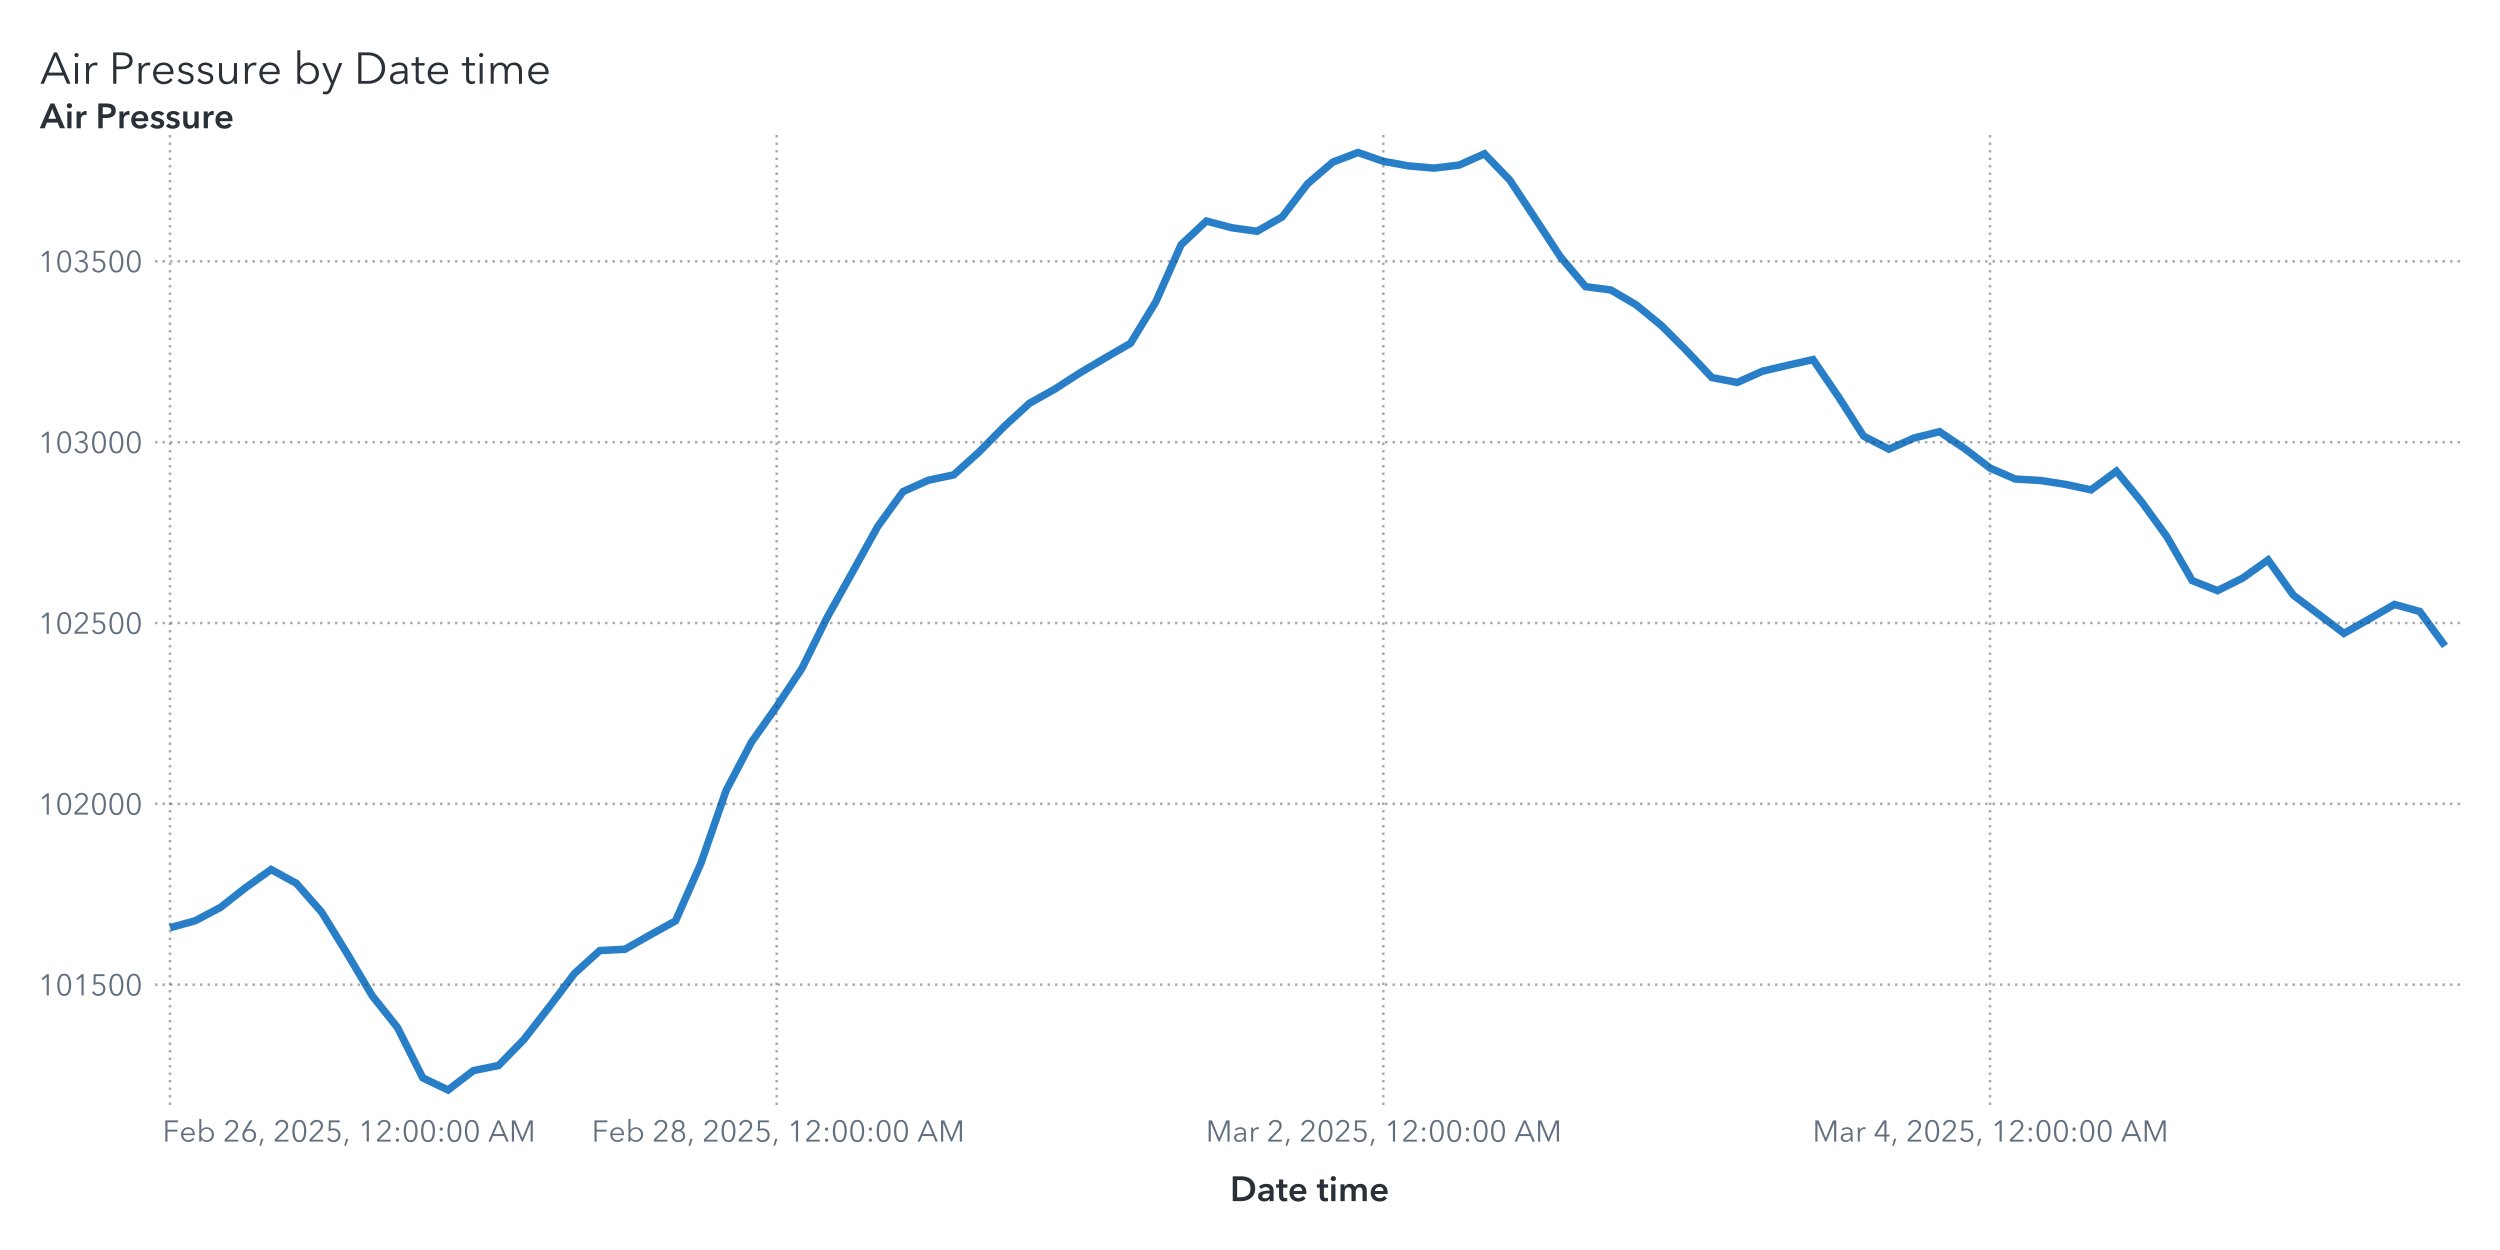
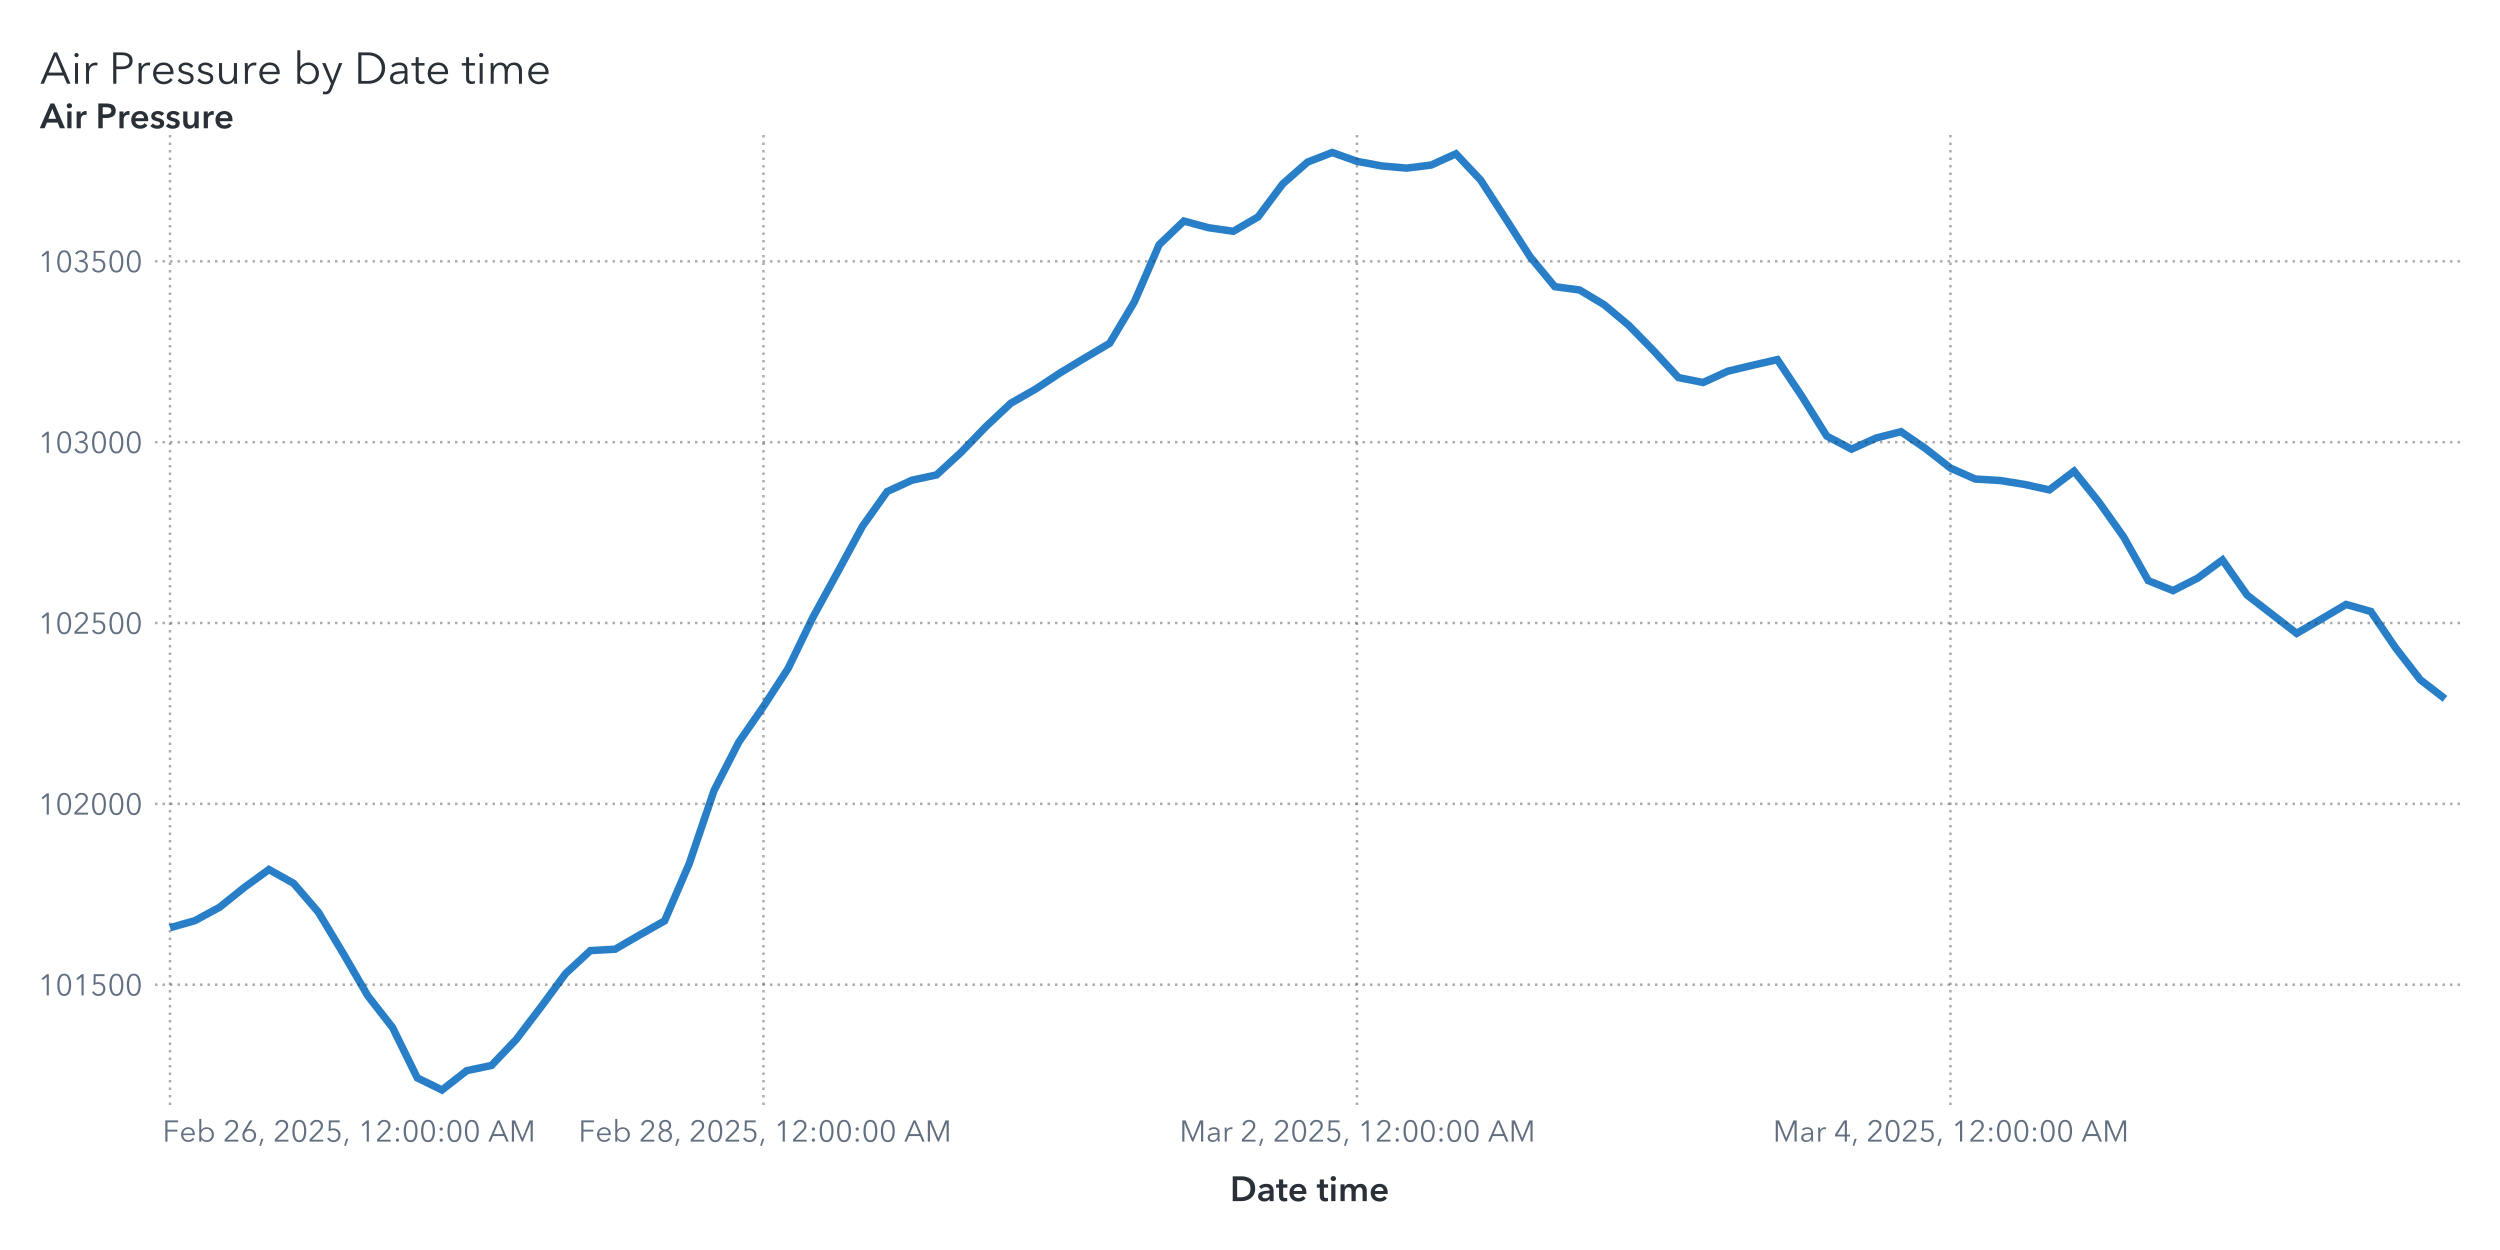
<svg xmlns="http://www.w3.org/2000/svg" xmlns:xlink="http://www.w3.org/1999/xlink" version="1.1" width="1000" height="500" viewBox="0 0 1000 500">
  <rect x="0" y="0" width="1000" height="500" fill="#ffffff">
</rect>
  <g>
    <rect x="0" y="0" rx="5" ry="5" width="1000.0" height="500.0" fill="#ffffff" opacity="0">
</rect>
    <rect x="0" y="0" rx="5" ry="5" width="1000.0" height="500.0" fill="#ffffff" opacity="0">
</rect>
    <rect x="0" y="0" rx="5" ry="5" width="1000.0" height="500.0" fill="#ffffff" opacity="0">
</rect>
    <rect x="0" y="0" rx="5" ry="5" width="1000.0" height="500.0" fill="#ffffff" opacity="0">
</rect>
    <g transform=" translate(16.0 -462.0)">
      <g transform="">
        <g fill="#2a3037" stroke="#2a3037" transform="translate(0 495.5) scale(0.0177 -0.0177)">
          <defs>
            <path id="g65/TT0" d="M89.0 0 L10.0 0 L316.0 708.0 L386.0 708.0 L690.0 0 L610.0 0 L532.0 186.0 L166.0 186.0 L89.0 0Z M193.0 252.0 L505.0 252.0 L349.0 628.0 L193.0 252.0Z">
</path>
          </defs>
          <use x="0" y="0" xlink:href="#g65/TT0" />
          <defs>
            <path id="g105/TT0" d="M125.0 600.0Q 106.0,600.0  91.5,614.0 T 77.0,648.0 Q 77.0,668.0  91.5,682.0 T 125.0,696.0 Q 144.0,696.0  158.5,682.0 T 173.0,648.0 Q 173.0,628.0  158.5,614.0 T 125.0,600.0 Z M159.0 0 L91.0 0 L91.0 468.0 L159.0 468.0 L159.0 0Z">
</path>
          </defs>
          <use x="700.0" y="0" xlink:href="#g105/TT0" />
          <defs>
            <path id="g114/TT0" d="M86.0 468.0 L151.0 468.0Q 155.0,418.0  155.0,388.0  L157.0 388.0Q 177.0,429.0  217.5,454.5 T 307.0,480.0 Q 334.0,480.0  352.0,475.0  L343.0 411.0Q 337.0,413.0  322.5,415.0 T 295.0,417.0 Q 236.0,417.0  197.0,372.5 T 158.0,240.0  L158.0 0 L90.0 0 L90.0 365.0Q 90.0,425.0  86.0,468.0 Z">
</path>
          </defs>
          <use x="950.0" y="0" xlink:href="#g114/TT0" />
          <defs>
            <path id="g80/TT0" d="M294.0 708.0Q 405.0,708.0  469.0,660.0 T 533.0,519.0 Q 533.0,426.0  468.0,377.5 T 292.0,329.0  L166.0 329.0 L166.0 0 L94.0 0 L94.0 708.0 L294.0 708.0Z M288.0 390.0Q 372.0,390.0  416.5,423.0 T 461.0,519.0 Q 461.0,583.0  416.5,614.5 T 288.0,646.0  L166.0 646.0 L166.0 390.0 L288.0 390.0Z">
</path>
          </defs>
          <use x="1560.0" y="0" xlink:href="#g80/TT0" />
          <use x="2140.0" y="0" xlink:href="#g114/TT0" />
          <defs>
            <path id="g101/TT0" d="M515.0 216.0 L127.0 216.0Q 128.0,169.0  150.5,130.5 T 212.0,69.0 T 298.0,46.0 Q 347.0,46.0  387.0,69.5 T 448.0,127.0  L499.0 87.0Q 421.0,-12.0  298.0,-12.0 Q 229.0,-12.0  174.0,20.0 T 87.5,108.0 T 56.0,234.0 Q 56.0,303.0  87.0,359.5 T 172.0,448.0 T 292.0,480.0 Q 363.0,480.0  413.5,449.5 T 490.0,366.0 T 516.0,248.0 Q 516.0,228.0  515.0,216.0 Z M292.0 423.0Q 248.0,423.0  211.5,402.0 T 153.0,345.5 T 128.0,270.0  L447.0 270.0Q 444.0,338.0  403.5,380.5 T 292.0,423.0 Z">
</path>
          </defs>
          <use x="2500.0" y="0" xlink:href="#g101/TT0" />
          <defs>
            <path id="g115/TT0" d="M224.0 423.0Q 183.0,423.0  154.0,404.5 T 125.0,350.0 Q 125.0,318.0  151.0,300.0 T 237.0,270.0 Q 320.0,253.0  359.5,220.0 T 399.0,133.0 Q 399.0,59.0  347.5,23.5 T 223.0,-12.0 Q 167.0,-12.0  118.0,11.0 T 38.0,79.0  L92.0 119.0Q 111.0,87.0  146.5,66.5 T 222.0,46.0 Q 270.0,46.0  301.0,65.5 T 332.0,128.0 Q 332.0,163.0  299.5,182.0 T 194.0,218.0 Q 136.0,232.0  98.0,258.5 T 60.0,344.0 Q 60.0,411.0  108.5,445.5 T 227.0,480.0 Q 277.0,480.0  323.0,457.5 T 391.0,396.0  L339.0 357.0Q 324.0,387.0  293.0,405.0 T 224.0,423.0 Z">
</path>
          </defs>
          <use x="3072.0" y="0" xlink:href="#g115/TT0" />
          <use x="3516.0" y="0" xlink:href="#g115/TT0" />
          <defs>
            <path id="g117/TT0" d="M426.0 80.0 L424.0 80.0Q 405.0,40.0  359.5,14.0 T 264.0,-12.0 Q 177.0,-12.0  131.5,40.0 T 86.0,181.0  L86.0 468.0 L154.0 468.0 L154.0 209.0Q 154.0,130.0  182.5,87.5 T 281.0,45.0 Q 319.0,45.0  351.0,65.5 T 403.0,127.0 T 423.0,228.0  L423.0 468.0 L491.0 468.0 L491.0 103.0Q 491.0,43.0  495.0,0  L430.0 0Q 426.0,50.0  426.0,80.0 Z">
</path>
          </defs>
          <use x="3960.0" y="0" xlink:href="#g117/TT0" />
          <use x="4541.0" y="0" xlink:href="#g114/TT0" />
          <use x="4901.0" y="0" xlink:href="#g101/TT0" />
          <defs>
            <path id="g98/TT0" d="M160.0 0 L92.0 0 L92.0 756.0 L160.0 756.0 L160.0 387.0 L162.0 387.0Q 191.0,431.0  239.0,455.5 T 339.0,480.0 Q 410.0,480.0  465.5,447.5 T 551.0,359.0 T 581.0,234.0 Q 581.0,165.0  551.0,109.0 T 465.5,20.5 T 339.0,-12.0 Q 287.0,-12.0  239.0,12.0 T 162.0,79.0  L160.0 79.0 L160.0 0Z M332.0 423.0Q 280.0,423.0  239.0,398.0 T 175.0,330.0 T 152.0,234.0 Q 152.0,181.0  175.0,138.0 T 239.0,70.5 T 332.0,46.0 Q 387.0,46.0  427.0,71.0 T 488.0,138.5 T 509.0,234.0 Q 509.0,287.0  488.0,330.0 T 427.0,398.0 T 387.0,423.0 Z">
</path>
          </defs>
          <use x="5723.0" y="0" xlink:href="#g98/TT0" />
          <defs>
            <path id="g121/TT0" d="M253.0 73.0 L398.0 468.0 L472.0 468.0 L239.0 -121.0Q 216.0,-180.0  182.5,-210.0 T 92.0,-240.0 Q 61.0,-240.0  31.0,-234.0  L38.0 -172.0Q 62.0,-180.0  88.0,-180.0 Q 121.0,-180.0  141.5,-159.5 T 178.0,-97.0  L216.0 1.0 L16.0 468.0 L92.0 468.0 L251.0 73.0 L253.0 73.0Z">
</path>
          </defs>
          <use x="6360.0" y="0" xlink:href="#g121/TT0" />
          <defs>
            <path id="g68/TT0" d="M329.0 708.0Q 421.0,708.0  507.0,667.5 T 647.0,546.5 T 701.0,354.0 Q 701.0,242.0  647.0,161.5 T 507.0,40.5 T 329.0,0  L94.0 0 L94.0 708.0 L329.0 708.0Z M309.0 64.0Q 411.0,64.0  482.5,105.0 T 589.5,212.0 T 625.0,354.0 Q 625.0,430.0  589.5,496.0 T 482.5,603.0 T 309.0,644.0  L166.0 644.0 L166.0 64.0 L309.0 64.0Z">
</path>
          </defs>
          <use x="7098.0" y="0" xlink:href="#g68/TT0" />
          <defs>
            <path id="g97/TT0" d="M260.0 423.0Q 220.0,423.0  183.0,408.0 T 121.0,368.0  L83.0 413.0Q 113.0,443.0  161.0,461.5 T 267.0,480.0 Q 347.0,480.0  398.0,436.0 T 449.0,310.0  L449.0 105.0Q 449.0,42.0  457.0,0  L396.0 0Q 389.0,40.0  389.0,76.0  L387.0 76.0Q 355.0,30.0  314.5,9.0 T 217.0,-12.0 Q 178.0,-12.0  141.0,2.5 T 79.5,49.0 T 55.0,130.0 Q 55.0,198.0  99.0,232.0 T 212.5,276.5 T 385.0,287.0  L385.0 302.0Q 385.0,362.0  353.0,392.5 T 260.0,423.0 Z M125.0 133.0Q 125.0,87.0  157.0,65.5 T 235.0,44.0 Q 304.0,44.0  344.5,89.0 T 385.0,199.0  L385.0 234.0 L365.0 234.0Q 259.0,234.0  192.0,213.5 T 125.0,133.0 Z">
</path>
          </defs>
          <use x="7855.0" y="0" xlink:href="#g97/TT0" />
          <defs>
            <path id="g116/TT0" d="M169.0 411.0 L169.0 138.0Q 169.0,89.0  187.0,70.5 T 239.0,52.0 Q 268.0,52.0  298.0,67.0  L301.0 8.0Q 264.0,-6.0  221.0,-6.0 Q 173.0,-6.0  137.0,22.0 T 101.0,119.0  L101.0 411.0 L4.0 411.0 L4.0 468.0 L101.0 468.0 L101.0 600.0 L169.0 600.0 L169.0 468.0 L301.0 468.0 L301.0 411.0 L169.0 411.0Z">
</path>
          </defs>
          <use x="8389.0" y="0" xlink:href="#g116/TT0" />
          <use x="8706.0" y="0" xlink:href="#g101/TT0" />
          <use x="9528.0" y="0" xlink:href="#g116/TT0" />
          <use x="9845.0" y="0" xlink:href="#g105/TT0" />
          <defs>
            <path id="g109/TT0" d="M311.0 480.0Q 356.0,480.0  395.0,458.0 T 455.0,381.0 Q 479.0,429.0  521.0,454.5 T 619.0,480.0 Q 706.0,480.0  751.5,428.0 T 797.0,287.0  L797.0 0 L729.0 0 L729.0 259.0Q 729.0,423.0  608.0,423.0 Q 540.0,423.0  507.5,372.5 T 475.0,249.0  L475.0 0 L407.0 0 L407.0 273.0Q 407.0,347.0  382.5,385.0 T 294.0,423.0 Q 260.0,423.0  228.5,402.5 T 177.5,340.5 T 158.0,240.0  L158.0 0 L90.0 0 L90.0 365.0Q 90.0,425.0  86.0,468.0  L151.0 468.0Q 155.0,418.0  155.0,388.0  L157.0 388.0Q 178.0,429.0  219.5,454.5 T 311.0,480.0 Z">
</path>
          </defs>
          <use x="10095.0" y="0" xlink:href="#g109/TT0" />
          <use x="10978.0" y="0" xlink:href="#g101/TT0" />
        </g>
        <text x="0" y="495.5" font-size="13.3pt" font-family="Avenir Next for SAS" fill="#2a3037" opacity="0">
Air Pressure by Date time</text>
      </g>
    </g>
    <g transform=" translate(16.0 -16.0)">
      <defs>
        <clipPath id="ClipPath0">
          <rect x="46" y="68" width="925" height="390">
</rect>
        </clipPath>
      </defs>
      <g clip-path="url(#ClipPath0)">
        <defs>
          <clipPath id="ClipPath1">
            <rect x="46" y="70" width="923" height="388">
</rect>
          </clipPath>
        </defs>
        <g clip-path="url(#ClipPath1)">
-           <polyline id="Polyline_6" points="52.0,387.09  62.11,384.29  72.22,378.94  82.33,371.01  92.44,363.81  102.56,369.36  112.67,380.87  122.78,397.3  132.89,414.33  143.0,427.02  153.11,447.15  163.22,452.0  173.33,444.26  183.44,442.18  193.56,431.8  203.67,418.8  213.78,405.4  223.89,396.24  234.0,395.69  244.11,389.94  254.22,384.35  264.33,361.38  274.44,332.21  284.56,312.89  294.67,298.59  304.78,283.33  314.89,262.89  325.0,244.83  335.11,226.55  345.22,212.64  355.33,208.1  365.44,205.96  375.56,196.84  385.67,186.6  395.78,177.31  405.89,171.66  416.0,165.13  426.11,159.16  436.22,153.31  446.33,136.72  456.44,113.89  466.56,104.42  476.67,107.09  486.78,108.52  496.89,102.77  507.0,89.54  517.11,80.85  527.22,77.0  537.33,80.53  547.44,82.37  557.56,83.25  567.67,82.03  577.78,77.52  587.89,88.01  598.0,103.26  608.11,118.67  618.22,130.66  628.33,131.99  638.44,137.92  648.56,146.22  658.67,156.34  668.78,167.03  678.89,169.0  689.0,164.47  699.11,162.11  709.22,159.84  719.33,174.65  729.44,190.45  739.56,195.66  749.67,191.19  759.78,188.67  769.89,195.47  780.0,203.22  790.11,207.61  800.22,208.19  810.33,209.78  820.44,211.95  830.56,204.47  840.67,216.77  850.78,230.7  860.89,248.26  871.0,252.25  881.11,247.22  891.22,239.97  901.33,254.06  911.44,261.69  921.56,269.35  931.67,263.62  941.78,257.78  951.89,260.59  962.0,274.39 " fill="none" stroke="#287fc7" stroke-width="3.0">
+           <polyline id="Polyline_6" points="52.0,387.09  61.89,384.29  71.78,378.94  81.67,371.01  91.57,363.81  101.46,369.36  111.35,380.87  121.24,397.3  131.13,414.33  141.02,427.02  150.91,447.15  160.8,452.0  170.7,444.26  180.59,442.18  190.48,431.8  200.37,418.8  210.26,405.4  220.15,396.24  230.04,395.69  239.93,389.94  249.83,384.35  259.72,361.38  269.61,332.21  279.5,312.89  289.39,298.59  299.28,283.33  309.17,262.89  319.07,244.83  328.96,226.55  338.85,212.64  348.74,208.1  358.63,205.96  368.52,196.84  378.41,186.6  388.3,177.31  398.2,171.66  408.09,165.13  417.98,159.16  427.87,153.31  437.76,136.72  447.65,113.89  457.54,104.42  467.43,107.09  477.33,108.52  487.22,102.77  497.11,89.54  507.0,80.85  516.89,77.0  526.78,80.53  536.67,82.37  546.57,83.25  556.46,82.03  566.35,77.52  576.24,88.01  586.13,103.26  596.02,118.67  605.91,130.66  615.8,131.99  625.7,137.92  635.59,146.22  645.48,156.34  655.37,167.03  665.26,169.0  675.15,164.47  685.04,162.11  694.93,159.84  704.83,174.65  714.72,190.45  724.61,195.66  734.5,191.19  744.39,188.67  754.28,195.47  764.17,203.22  774.07,207.61  783.96,208.19  793.85,209.78  803.74,211.95  813.63,204.47  823.52,216.77  833.41,230.7  843.3,248.26  853.2,252.25  863.09,247.22  872.98,239.97  882.87,254.06  892.76,261.69  902.65,269.35  912.54,263.62  922.43,257.78  932.33,260.59  942.22,275.13  952.11,287.9  962.0,295.52 " fill="none" stroke="#287fc7" stroke-width="3.0">
</polyline>
        </g>
        <path d="M46.0 409.87L969.0 409.87" stroke="#2a3037" stroke-dasharray="1,2" fill="none" opacity="0.4">
</path>
        <path d="M46.0 337.54L969.0 337.54" stroke="#2a3037" stroke-dasharray="1,2" fill="none" opacity="0.4">
</path>
        <path d="M46.0 265.2L969.0 265.2" stroke="#2a3037" stroke-dasharray="1,2" fill="none" opacity="0.4">
</path>
        <path d="M46.0 192.87L969.0 192.87" stroke="#2a3037" stroke-dasharray="1,2" fill="none" opacity="0.4">
</path>
        <path d="M46.0 120.53L969.0 120.53" stroke="#2a3037" stroke-dasharray="1,2" fill="none" opacity="0.4">
</path>
        <path d="M52.0 458.0L52.0 70.0" stroke="#2a3037" stroke-dasharray="1,2" fill="none" opacity="0.4">
</path>
-         <path d="M294.67 458.0L294.67 70.0" stroke="#2a3037" stroke-dasharray="1,2" fill="none" opacity="0.4">
- </path>
-         <path d="M537.33 458.0L537.33 70.0" stroke="#2a3037" stroke-dasharray="1,2" fill="none" opacity="0.4">
- </path>
-         <path d="M780.0 458.0L780.0 70.0" stroke="#2a3037" stroke-dasharray="1,2" fill="none" opacity="0.4">
+         <path d="M289.39 458.0L289.39 70.0" stroke="#2a3037" stroke-dasharray="1,2" fill="none" opacity="0.4">
+ </path>
+         <path d="M526.78 458.0L526.78 70.0" stroke="#2a3037" stroke-dasharray="1,2" fill="none" opacity="0.4">
+ </path>
+         <path d="M764.17 458.0L764.17 70.0" stroke="#2a3037" stroke-dasharray="1,2" fill="none" opacity="0.4">
</path>
      </g>
      <defs>
        <clipPath id="ClipPath2">
          <rect x="0" y="71" width="46" height="387">
</rect>
        </clipPath>
      </defs>
      <g clip-path="url(#ClipPath2)">
        <g fill="#626f80" stroke="#626f80" transform="translate(-0.76 414.17) scale(0.012 -0.012)">
          <defs>
            <path id="g49/TT0" d="M358.0 0 L286.0 0 L286.0 619.0 L158.0 510.0 L114.0 560.0 L294.0 708.0 L358.0 708.0 L358.0 0Z">
</path>
          </defs>
          <use x="0" y="0" xlink:href="#g49/TT0" />
          <defs>
            <path id="g48/TT0" d="M522.0 353.0Q 522.0,195.0  467.0,88.5 T 290.0,-18.0 Q 167.0,-18.0  112.5,88.5 T 58.0,353.0 Q 58.0,512.0  112.5,619.0 T 290.0,726.0 Q 412.0,726.0  467.0,618.5 T 522.0,353.0 Z M131.0 353.0Q 131.0,226.0  167.5,135.0 T 290.0,44.0 Q 375.0,44.0  412.0,135.5 T 449.0,353.0 Q 449.0,480.0  412.0,572.5 T 290.0,665.0 Q 204.0,665.0  167.5,573.0 T 131.0,353.0 Z">
</path>
          </defs>
          <use x="580.0" y="0" xlink:href="#g48/TT0" />
          <use x="1160.0" y="0" xlink:href="#g49/TT0" />
          <defs>
            <path id="g53/TT0" d="M180.0 644.0 L175.0 425.0Q 219.0,441.0  273.0,441.0 Q 339.0,441.0  391.5,413.0 T 473.5,334.5 T 503.0,219.0 Q 503.0,151.0  473.5,97.0 T 390.5,12.5 T 268.0,-18.0 Q 194.0,-18.0  140.0,16.0 T 56.0,111.0  L121.0 140.0Q 140.0,96.0  179.0,70.0 T 264.0,44.0 Q 311.0,44.0  349.0,66.0 T 408.5,126.5 T 430.0,212.0 Q 430.0,289.0  380.5,335.5 T 254.0,382.0 Q 180.0,382.0  107.0,343.0  L114.0 708.0 L475.0 708.0 L475.0 644.0 L180.0 644.0Z">
</path>
          </defs>
          <use x="1740.0" y="0" xlink:href="#g53/TT0" />
          <use x="2320.0" y="0" xlink:href="#g48/TT0" />
          <use x="2900.0" y="0" xlink:href="#g48/TT0" />
        </g>
-         <text id="Text_99" x="41.0" y="414.17" font-size="9.0pt" font-family="Avenir Next for SAS" fill="#626f80" text-anchor="end" opacity="0">
+         <text id="Text_101" x="41.0" y="414.17" font-size="9.0pt" font-family="Avenir Next for SAS" fill="#626f80" text-anchor="end" opacity="0">
101500</text>
        <g fill="#626f80" stroke="#626f80" transform="translate(-0.76 341.84) scale(0.012 -0.012)">
          <use x="0" y="0" xlink:href="#g49/TT0" />
          <use x="580.0" y="0" xlink:href="#g48/TT0" />
          <defs>
            <path id="g50/TT0" d="M51.0 0 L51.0 75.0 L341.0 368.0Q 380.0,408.0  403.0,447.0 T 426.0,530.0 Q 426.0,590.0  385.5,627.5 T 286.0,665.0 Q 230.0,665.0  191.0,630.0 T 140.0,539.0  L69.0 553.0Q 84.0,629.0  144.0,677.5 T 286.0,726.0 Q 344.0,726.0  392.5,703.5 T 470.0,637.0 T 499.0,531.0 Q 499.0,469.0  470.0,421.5 T 384.0,317.0  L129.0 64.0 L504.0 64.0 L504.0 0 L51.0 0Z">
</path>
          </defs>
          <use x="1160.0" y="0" xlink:href="#g50/TT0" />
          <use x="1740.0" y="0" xlink:href="#g48/TT0" />
          <use x="2320.0" y="0" xlink:href="#g48/TT0" />
          <use x="2900.0" y="0" xlink:href="#g48/TT0" />
        </g>
-         <text id="Text_100" x="41.0" y="341.84" font-size="9.0pt" font-family="Avenir Next for SAS" fill="#626f80" text-anchor="end" opacity="0">
+         <text id="Text_102" x="41.0" y="341.84" font-size="9.0pt" font-family="Avenir Next for SAS" fill="#626f80" text-anchor="end" opacity="0">
102000</text>
        <g fill="#626f80" stroke="#626f80" transform="translate(-0.76 269.5) scale(0.012 -0.012)">
          <use x="0" y="0" xlink:href="#g49/TT0" />
          <use x="580.0" y="0" xlink:href="#g48/TT0" />
          <use x="1160.0" y="0" xlink:href="#g50/TT0" />
          <use x="1740.0" y="0" xlink:href="#g53/TT0" />
          <use x="2320.0" y="0" xlink:href="#g48/TT0" />
          <use x="2900.0" y="0" xlink:href="#g48/TT0" />
        </g>
-         <text id="Text_101" x="41.0" y="269.5" font-size="9.0pt" font-family="Avenir Next for SAS" fill="#626f80" text-anchor="end" opacity="0">
+         <text id="Text_103" x="41.0" y="269.5" font-size="9.0pt" font-family="Avenir Next for SAS" fill="#626f80" text-anchor="end" opacity="0">
102500</text>
        <g fill="#626f80" stroke="#626f80" transform="translate(-0.76 197.17) scale(0.012 -0.012)">
          <use x="0" y="0" xlink:href="#g49/TT0" />
          <use x="580.0" y="0" xlink:href="#g48/TT0" />
          <defs>
            <path id="g51/TT0" d="M245.0 402.0Q 319.0,402.0  364.5,433.5 T 410.0,532.0 Q 410.0,590.0  369.0,627.5 T 270.0,665.0 Q 226.0,665.0  191.0,643.5 T 135.0,582.0  L74.0 614.0Q 106.0,670.0  157.0,698.0 T 274.0,726.0 Q 331.0,726.0  378.0,703.5 T 453.0,638.0 T 481.0,536.0 Q 481.0,475.0  446.5,432.0 T 358.0,374.0  L358.0 372.0Q 421.0,359.0  461.0,312.0 T 501.0,196.0 Q 501.0,131.0  470.0,82.5 T 387.0,8.0 T 273.0,-18.0 Q 196.0,-18.0  137.5,19.5 T 49.0,127.0  L117.0 152.0Q 135.0,102.0  177.0,73.0 T 273.0,44.0 Q 314.0,44.0  350.0,62.5 T 407.5,115.5 T 429.0,196.0 Q 429.0,271.0  376.0,305.5 T 245.0,340.0  L214.0 340.0 L214.0 402.0 L245.0 402.0Z">
</path>
          </defs>
          <use x="1160.0" y="0" xlink:href="#g51/TT0" />
          <use x="1740.0" y="0" xlink:href="#g48/TT0" />
          <use x="2320.0" y="0" xlink:href="#g48/TT0" />
          <use x="2900.0" y="0" xlink:href="#g48/TT0" />
        </g>
-         <text id="Text_102" x="41.0" y="197.17" font-size="9.0pt" font-family="Avenir Next for SAS" fill="#626f80" text-anchor="end" opacity="0">
+         <text id="Text_104" x="41.0" y="197.17" font-size="9.0pt" font-family="Avenir Next for SAS" fill="#626f80" text-anchor="end" opacity="0">
103000</text>
        <g fill="#626f80" stroke="#626f80" transform="translate(-0.76 124.83) scale(0.012 -0.012)">
          <use x="0" y="0" xlink:href="#g49/TT0" />
          <use x="580.0" y="0" xlink:href="#g48/TT0" />
          <use x="1160.0" y="0" xlink:href="#g51/TT0" />
          <use x="1740.0" y="0" xlink:href="#g53/TT0" />
          <use x="2320.0" y="0" xlink:href="#g48/TT0" />
          <use x="2900.0" y="0" xlink:href="#g48/TT0" />
        </g>
-         <text id="Text_103" x="41.0" y="124.83" font-size="9.0pt" font-family="Avenir Next for SAS" fill="#626f80" text-anchor="end" opacity="0">
+         <text id="Text_105" x="41.0" y="124.83" font-size="9.0pt" font-family="Avenir Next for SAS" fill="#626f80" text-anchor="end" opacity="0">
103500</text>
      </g>
      <g fill="#2a3037" stroke="#2a3037" transform="translate(0 67.31) scale(0.014 -0.014)">
        <defs>
          <path id="g65/TT1" d="M300.0 708.0 L409.0 708.0 L714.0 0 L570.0 0 L504.0 162.0 L197.0 162.0 L133.0 0 L-8.0 0 L300.0 708.0Z M460.0 270.0 L351.0 558.0 L240.0 270.0 L460.0 270.0Z">
</path>
        </defs>
        <use x="0" y="0" xlink:href="#g65/TT1" />
        <defs>
          <path id="g105/TT1" d="M133.0 715.0Q 166.0,715.0  188.5,694.5 T 211.0,643.0 Q 211.0,612.0  188.5,591.5 T 133.0,571.0 Q 101.0,571.0  79.0,592.5 T 57.0,643.0 Q 57.0,672.0  79.0,693.5 T 133.0,715.0 Z M74.0 480.0 L194.0 480.0 L194.0 0 L74.0 0 L74.0 480.0Z">
</path>
        </defs>
        <use x="706.0" y="0" xlink:href="#g105/TT1" />
        <defs>
          <path id="g114/TT1" d="M187.0 480.0 L187.0 400.0 L189.0 400.0Q 209.0,443.0  246.0,468.5 T 329.0,494.0 Q 346.0,494.0  358.0,491.0  L358.0 381.0Q 338.0,386.0  321.0,386.0 Q 272.0,386.0  243.0,363.0 T 203.0,310.5 T 192.0,257.0  L192.0 0 L72.0 0 L72.0 480.0 L187.0 480.0Z">
</path>
        </defs>
        <use x="974.0" y="0" xlink:href="#g114/TT1" />
        <defs>
          <path id="g80/TT1" d="M309.0 708.0Q 576.0,708.0  576.0,503.0 Q 576.0,393.0  500.0,343.0 T 301.0,293.0  L204.0 293.0 L204.0 0 L78.0 0 L78.0 708.0 L309.0 708.0Z M449.0 503.0Q 449.0,560.0  407.5,581.0 T 296.0,602.0  L204.0 602.0 L204.0 399.0 L292.0 399.0Q 363.0,399.0  406.0,422.0 T 449.0,503.0 Z">
</path>
        </defs>
        <use x="1588.0" y="0" xlink:href="#g80/TT1" />
        <use x="2198.0" y="0" xlink:href="#g114/TT1" />
        <defs>
          <path id="g101/TT1" d="M529.0 202.0 L164.0 202.0Q 168.0,152.0  208.0,118.0 T 301.0,84.0 Q 384.0,84.0  428.0,146.0  L508.0 82.0Q 437.0,-14.0  302.0,-14.0 Q 228.0,-14.0  169.5,16.5 T 77.5,104.0 T 44.0,237.0 Q 44.0,313.0  77.0,371.5 T 168.0,462.0 T 298.0,494.0 Q 402.0,494.0  466.0,427.0 T 530.0,234.0 Q 530.0,213.0  529.0,202.0 Z M297.0 404.0Q 244.0,404.0  206.0,371.0 T 164.0,288.0  L410.0 288.0Q 410.0,338.0  381.0,371.0 T 297.0,404.0 Z">
</path>
        </defs>
        <use x="2562.0" y="0" xlink:href="#g101/TT1" />
        <defs>
          <path id="g115/TT1" d="M230.0 404.0Q 198.0,404.0  175.5,391.0 T 153.0,352.0 Q 153.0,327.0  176.0,315.0 T 257.0,289.0 Q 325.0,273.0  368.5,241.0 T 412.0,146.0 Q 412.0,64.0  355.5,25.0 T 212.0,-14.0 Q 155.0,-14.0  102.0,7.0 T 15.0,65.0  L94.0 139.0Q 114.0,112.0  146.5,95.5 T 217.0,79.0 Q 248.0,79.0  271.0,93.0 T 294.0,136.0 Q 294.0,164.0  269.5,177.5 T 184.0,205.0 Q 119.0,221.0  80.5,250.5 T 42.0,341.0 Q 42.0,416.0  98.0,455.0 T 233.0,494.0 Q 287.0,494.0  336.0,475.0 T 413.0,421.0  L335.0 352.0Q 318.0,374.0  290.0,389.0 T 230.0,404.0 Z">
</path>
        </defs>
        <use x="3136.0" y="0" xlink:href="#g115/TT1" />
        <use x="3580.0" y="0" xlink:href="#g115/TT1" />
        <defs>
          <path id="g117/TT1" d="M396.0 0 L396.0 77.0 L394.0 77.0Q 377.0,39.0  336.5,12.5 T 245.0,-14.0 Q 157.0,-14.0  112.5,42.5 T 68.0,180.0  L68.0 480.0 L188.0 480.0 L188.0 214.0Q 188.0,86.0  278.0,86.0 Q 332.0,86.0  361.0,124.5 T 390.0,216.0  L390.0 480.0 L510.0 480.0 L510.0 0 L396.0 0Z">
</path>
        </defs>
        <use x="4024.0" y="0" xlink:href="#g117/TT1" />
        <use x="4606.0" y="0" xlink:href="#g114/TT1" />
        <use x="4970.0" y="0" xlink:href="#g101/TT1" />
      </g>
-       <text id="Text_104" x="0" y="67.31" font-size="10.5pt" font-family="Avenir Next for SAS" font-weight="bold" fill="#2a3037" text-anchor="start" opacity="0">
+       <text id="Text_106" x="0" y="67.31" font-size="10.5pt" font-family="Avenir Next for SAS" font-weight="bold" fill="#2a3037" text-anchor="start" opacity="0">
Air Pressure</text>
      <defs>
        <clipPath id="ClipPath3">
          <rect x="46" y="458" width="922" height="42">
</rect>
        </clipPath>
      </defs>
      <g clip-path="url(#ClipPath3)">
        <g fill="#626f80" stroke="#626f80" transform="translate(49.0 472.65) scale(0.012 -0.012)">
          <defs>
            <path id="g70/TT0" d="M166.0 0 L94.0 0 L94.0 708.0 L521.0 708.0 L521.0 644.0 L166.0 644.0 L166.0 398.0 L496.0 398.0 L496.0 335.0 L166.0 335.0 L166.0 0Z">
</path>
          </defs>
          <use x="0" y="0" xlink:href="#g70/TT0" />
          <use x="562.0" y="0" xlink:href="#g101/TT0" />
          <use x="1134.0" y="0" xlink:href="#g98/TT0" />
          <use x="2021.0" y="0" xlink:href="#g50/TT0" />
          <defs>
            <path id="g54/TT0" d="M203.0 397.0Q 218.0,409.0  247.0,416.0 T 304.0,423.0 Q 365.0,423.0  414.5,395.5 T 492.0,318.0 T 520.0,205.0 Q 520.0,140.0  490.5,89.5 T 408.5,10.5 T 290.0,-18.0 Q 224.0,-18.0  171.5,10.5 T 89.5,89.5 T 60.0,205.0 Q 60.0,255.0  77.0,301.5 T 124.0,397.0  L317.0 708.0 L400.0 708.0 L201.0 399.0 L203.0 397.0Z M290.0 43.0Q 336.0,43.0  372.0,64.0 T 428.0,122.0 T 448.0,205.0 Q 448.0,275.0  405.0,320.0 T 290.0,365.0 Q 218.0,365.0  175.0,320.0 T 132.0,205.0 Q 132.0,159.0  152.0,122.0 T 208.0,64.0 T 244.0,43.0 Z">
</path>
          </defs>
          <use x="2601.0" y="0" xlink:href="#g54/TT0" />
          <defs>
            <path id="g44/TT0" d="M102.0 -140.0 L45.0 -140.0 L112.0 95.0 L183.0 95.0 L102.0 -140.0Z">
</path>
          </defs>
          <use x="3181.0" y="0" xlink:href="#g44/TT0" />
          <use x="3691.0" y="0" xlink:href="#g50/TT0" />
          <use x="4271.0" y="0" xlink:href="#g48/TT0" />
          <use x="4851.0" y="0" xlink:href="#g50/TT0" />
          <use x="5431.0" y="0" xlink:href="#g53/TT0" />
          <use x="6011.0" y="0" xlink:href="#g44/TT0" />
          <use x="6521.0" y="0" xlink:href="#g49/TT0" />
          <use x="7101.0" y="0" xlink:href="#g50/TT0" />
          <defs>
            <path id="g58/TT0" d="M150.0 366.0Q 127.0,366.0  111.5,382.0 T 96.0,420.0 Q 96.0,442.0  111.5,458.0 T 150.0,474.0 Q 173.0,474.0  188.5,458.0 T 204.0,420.0 Q 204.0,398.0  188.5,382.0 T 150.0,366.0 Z M150.0 -6.0Q 127.0,-6.0  111.5,10.0 T 96.0,48.0 Q 96.0,70.0  111.5,86.0 T 150.0,102.0 Q 173.0,102.0  188.5,86.0 T 204.0,48.0 Q 204.0,26.0  188.5,10.0 T 150.0,-6.0 Z">
</path>
          </defs>
          <use x="7681.0" y="0" xlink:href="#g58/TT0" />
          <use x="7981.0" y="0" xlink:href="#g48/TT0" />
          <use x="8561.0" y="0" xlink:href="#g48/TT0" />
          <use x="9141.0" y="0" xlink:href="#g58/TT0" />
          <use x="9441.0" y="0" xlink:href="#g48/TT0" />
          <use x="10021.0" y="0" xlink:href="#g48/TT0" />
          <use x="10851.0" y="0" xlink:href="#g65/TT0" />
          <defs>
            <path id="g77/TT0" d="M444.0 122.0 L445.0 122.0 L682.0 708.0 L792.0 708.0 L792.0 0 L720.0 0 L720.0 615.0 L718.0 615.0 L462.0 0 L424.0 0 L168.0 615.0 L166.0 615.0 L166.0 0 L94.0 0 L94.0 708.0 L204.0 708.0 L444.0 122.0Z">
</path>
          </defs>
          <use x="11551.0" y="0" xlink:href="#g77/TT0" />
        </g>
-         <text id="Text_106" x="123.0" y="472.65" font-size="9.0pt" font-family="Avenir Next for SAS" fill="#626f80" text-anchor="middle" opacity="0">
+         <text id="Text_108" x="123.0" y="472.65" font-size="9.0pt" font-family="Avenir Next for SAS" fill="#626f80" text-anchor="middle" opacity="0">
Feb 26, 2025, 12:00:00 AM</text>
-         <g fill="#626f80" stroke="#626f80" transform="translate(220.67 472.65) scale(0.012 -0.012)">
+         <g fill="#626f80" stroke="#626f80" transform="translate(215.39 472.65) scale(0.012 -0.012)">
          <use x="0" y="0" xlink:href="#g70/TT0" />
          <use x="562.0" y="0" xlink:href="#g101/TT0" />
          <use x="1134.0" y="0" xlink:href="#g98/TT0" />
          <use x="2021.0" y="0" xlink:href="#g50/TT0" />
          <defs>
            <path id="g56/TT0" d="M517.0 186.0Q 517.0,126.0  486.0,79.5 T 403.0,7.5 T 290.0,-18.0 Q 229.0,-18.0  177.0,7.5 T 94.0,79.5 T 63.0,186.0 Q 63.0,256.0  100.5,306.5 T 197.0,375.0  L197.0 377.0Q 150.0,393.0  120.0,437.5 T 90.0,537.0 Q 90.0,593.0  117.0,636.0 T 190.0,702.5 T 290.0,726.0 Q 344.0,726.0  390.0,702.5 T 463.0,636.0 T 490.0,537.0 Q 490.0,482.0  460.0,437.5 T 383.0,377.0  L383.0 375.0Q 442.0,358.0  479.5,307.0 T 517.0,186.0 Z M290.0 406.0Q 345.0,406.0  382.5,442.0 T 420.0,533.0 Q 420.0,590.0  383.0,627.5 T 290.0,665.0 Q 234.0,665.0  197.0,627.5 T 160.0,533.0 Q 160.0,478.0  197.5,442.0 T 290.0,406.0 Z M290.0 43.0Q 359.0,43.0  402.0,86.0 T 445.0,194.0 Q 445.0,258.0  402.0,300.0 T 290.0,342.0 Q 221.0,342.0  178.0,300.0 T 135.0,194.0 Q 135.0,129.0  178.0,86.0 T 290.0,43.0 Z">
</path>
          </defs>
          <use x="2601.0" y="0" xlink:href="#g56/TT0" />
          <use x="3181.0" y="0" xlink:href="#g44/TT0" />
          <use x="3691.0" y="0" xlink:href="#g50/TT0" />
          <use x="4271.0" y="0" xlink:href="#g48/TT0" />
          <use x="4851.0" y="0" xlink:href="#g50/TT0" />
          <use x="5431.0" y="0" xlink:href="#g53/TT0" />
          <use x="6011.0" y="0" xlink:href="#g44/TT0" />
          <use x="6521.0" y="0" xlink:href="#g49/TT0" />
          <use x="7101.0" y="0" xlink:href="#g50/TT0" />
          <use x="7681.0" y="0" xlink:href="#g58/TT0" />
          <use x="7981.0" y="0" xlink:href="#g48/TT0" />
          <use x="8561.0" y="0" xlink:href="#g48/TT0" />
          <use x="9141.0" y="0" xlink:href="#g58/TT0" />
          <use x="9441.0" y="0" xlink:href="#g48/TT0" />
          <use x="10021.0" y="0" xlink:href="#g48/TT0" />
          <use x="10851.0" y="0" xlink:href="#g65/TT0" />
          <use x="11551.0" y="0" xlink:href="#g77/TT0" />
        </g>
-         <text id="Text_107" x="294.67" y="472.65" font-size="9.0pt" font-family="Avenir Next for SAS" fill="#626f80" text-anchor="middle" opacity="0">
+         <text id="Text_109" x="289.39" y="472.65" font-size="9.0pt" font-family="Avenir Next for SAS" fill="#626f80" text-anchor="middle" opacity="0">
Feb 28, 2025, 12:00:00 AM</text>
-         <g fill="#626f80" stroke="#626f80" transform="translate(466.33 472.65) scale(0.012 -0.012)">
+         <g fill="#626f80" stroke="#626f80" transform="translate(455.78 472.65) scale(0.012 -0.012)">
          <use x="0" y="0" xlink:href="#g77/TT0" />
          <use x="886.0" y="0" xlink:href="#g97/TT0" />
          <use x="1420.0" y="0" xlink:href="#g114/TT0" />
          <use x="2030.0" y="0" xlink:href="#g50/TT0" />
          <use x="2610.0" y="0" xlink:href="#g44/TT0" />
          <use x="3120.0" y="0" xlink:href="#g50/TT0" />
          <use x="3700.0" y="0" xlink:href="#g48/TT0" />
          <use x="4280.0" y="0" xlink:href="#g50/TT0" />
          <use x="4860.0" y="0" xlink:href="#g53/TT0" />
          <use x="5440.0" y="0" xlink:href="#g44/TT0" />
          <use x="5950.0" y="0" xlink:href="#g49/TT0" />
          <use x="6530.0" y="0" xlink:href="#g50/TT0" />
          <use x="7110.0" y="0" xlink:href="#g58/TT0" />
          <use x="7410.0" y="0" xlink:href="#g48/TT0" />
          <use x="7990.0" y="0" xlink:href="#g48/TT0" />
          <use x="8570.0" y="0" xlink:href="#g58/TT0" />
          <use x="8870.0" y="0" xlink:href="#g48/TT0" />
          <use x="9450.0" y="0" xlink:href="#g48/TT0" />
          <use x="10280.0" y="0" xlink:href="#g65/TT0" />
          <use x="10980.0" y="0" xlink:href="#g77/TT0" />
        </g>
-         <text id="Text_108" x="537.33" y="472.65" font-size="9.0pt" font-family="Avenir Next for SAS" fill="#626f80" text-anchor="middle" opacity="0">
+         <text id="Text_110" x="526.78" y="472.65" font-size="9.0pt" font-family="Avenir Next for SAS" fill="#626f80" text-anchor="middle" opacity="0">
Mar 2, 2025, 12:00:00 AM</text>
-         <g fill="#626f80" stroke="#626f80" transform="translate(709.0 472.65) scale(0.012 -0.012)">
+         <g fill="#626f80" stroke="#626f80" transform="translate(693.17 472.65) scale(0.012 -0.012)">
          <use x="0" y="0" xlink:href="#g77/TT0" />
          <use x="886.0" y="0" xlink:href="#g97/TT0" />
          <use x="1420.0" y="0" xlink:href="#g114/TT0" />
          <defs>
            <path id="g52/TT0" d="M436.0 234.0 L540.0 234.0 L540.0 171.0 L436.0 171.0 L436.0 0 L366.0 0 L366.0 171.0 L42.0 171.0 L42.0 241.0 L342.0 708.0 L436.0 708.0 L436.0 234.0Z M366.0 627.0 L364.0 627.0 L117.0 234.0 L366.0 234.0 L366.0 627.0Z">
</path>
          </defs>
          <use x="2030.0" y="0" xlink:href="#g52/TT0" />
          <use x="2610.0" y="0" xlink:href="#g44/TT0" />
          <use x="3120.0" y="0" xlink:href="#g50/TT0" />
          <use x="3700.0" y="0" xlink:href="#g48/TT0" />
          <use x="4280.0" y="0" xlink:href="#g50/TT0" />
          <use x="4860.0" y="0" xlink:href="#g53/TT0" />
          <use x="5440.0" y="0" xlink:href="#g44/TT0" />
          <use x="5950.0" y="0" xlink:href="#g49/TT0" />
          <use x="6530.0" y="0" xlink:href="#g50/TT0" />
          <use x="7110.0" y="0" xlink:href="#g58/TT0" />
          <use x="7410.0" y="0" xlink:href="#g48/TT0" />
          <use x="7990.0" y="0" xlink:href="#g48/TT0" />
          <use x="8570.0" y="0" xlink:href="#g58/TT0" />
          <use x="8870.0" y="0" xlink:href="#g48/TT0" />
          <use x="9450.0" y="0" xlink:href="#g48/TT0" />
          <use x="10280.0" y="0" xlink:href="#g65/TT0" />
          <use x="10980.0" y="0" xlink:href="#g77/TT0" />
        </g>
-         <text id="Text_109" x="780.0" y="472.65" font-size="9.0pt" font-family="Avenir Next for SAS" fill="#626f80" text-anchor="middle" opacity="0">
+         <text id="Text_111" x="764.17" y="472.65" font-size="9.0pt" font-family="Avenir Next for SAS" fill="#626f80" text-anchor="middle" opacity="0">
Mar 4, 2025, 12:00:00 AM</text>
      </g>
      <g fill="#2a3037" stroke="#2a3037" transform="translate(476.0 496.44) scale(0.014 -0.014)">
        <defs>
          <path id="g68/TT1" d="M329.0 708.0Q 430.0,708.0  518.5,673.0 T 663.5,558.5 T 720.0,354.0 Q 720.0,237.0  663.0,157.0 T 516.5,38.5 T 329.0,0  L78.0 0 L78.0 708.0 L329.0 708.0Z M585.0 354.0Q 585.0,492.0  506.0,546.0 T 309.0,600.0  L204.0 600.0 L204.0 110.0 L309.0 110.0Q 424.0,110.0  504.5,166.5 T 585.0,354.0 Z">
</path>
        </defs>
        <use x="0" y="0" xlink:href="#g68/TT1" />
        <defs>
          <path id="g97/TT1" d="M367.0 61.0Q 349.0,29.0  308.5,8.5 T 218.0,-12.0 Q 175.0,-12.0  134.0,3.0 T 65.5,51.5 T 38.0,137.0 Q 38.0,233.0  131.0,266.5 T 368.0,300.0  L368.0 312.0Q 368.0,354.0  337.0,377.0 T 258.0,400.0 Q 221.0,400.0  186.0,384.5 T 127.0,345.0  L65.0 418.0Q 105.0,455.0  158.5,474.5 T 268.0,494.0 Q 385.0,494.0  433.5,436.0 T 482.0,292.0  L482.0 0 L370.0 0 L370.0 61.0 L367.0 61.0Z M341.0 219.0Q 158.0,219.0  158.0,139.0 Q 158.0,107.0  182.5,93.0 T 242.0,79.0 Q 303.0,79.0  335.5,111.5 T 368.0,202.0  L368.0 219.0 L341.0 219.0Z">
</path>
        </defs>
        <use x="764.0" y="0" xlink:href="#g97/TT1" />
        <defs>
          <path id="g116/TT1" d="M3.0 480.0 L87.0 480.0 L87.0 619.0 L205.0 619.0 L205.0 480.0 L325.0 480.0 L325.0 384.0 L205.0 384.0 L205.0 161.0Q 205.0,125.0  218.0,106.0 T 268.0,87.0 Q 299.0,87.0  319.0,97.0  L323.0 3.0Q 289.0,-10.0  243.0,-10.0 Q 155.0,-10.0  121.0,35.5 T 87.0,160.0  L87.0 384.0 L3.0 384.0 L3.0 480.0Z">
</path>
        </defs>
        <use x="1314.0" y="0" xlink:href="#g116/TT1" />
        <use x="1654.0" y="0" xlink:href="#g101/TT1" />
        <use x="2478.0" y="0" xlink:href="#g116/TT1" />
        <use x="2818.0" y="0" xlink:href="#g105/TT1" />
        <defs>
          <path id="g109/TT1" d="M822.0 300.0 L822.0 0 L702.0 0 L702.0 266.0Q 702.0,394.0  612.0,394.0 Q 560.0,394.0  533.0,354.5 T 506.0,262.0  L506.0 0 L386.0 0 L386.0 290.0Q 386.0,337.0  363.5,365.5 T 297.0,394.0 Q 246.0,394.0  219.0,355.5 T 192.0,264.0  L192.0 0 L72.0 0 L72.0 480.0 L186.0 480.0 L186.0 403.0 L188.0 403.0Q 205.0,442.0  244.0,468.0 T 337.0,494.0 Q 390.0,494.0  428.0,470.0 T 487.0,403.0 Q 511.0,447.0  551.5,470.5 T 645.0,494.0 Q 733.0,494.0  777.5,437.5 T 822.0,300.0 Z">
</path>
        </defs>
        <use x="3086.0" y="0" xlink:href="#g109/TT1" />
        <use x="3976.0" y="0" xlink:href="#g101/TT1" />
      </g>
-       <text id="Text_110" x="507.0" y="496.44" font-size="10.5pt" font-family="Avenir Next for SAS" font-weight="bold" fill="#2a3037" text-anchor="middle" opacity="0">
+       <text id="Text_112" x="507.0" y="496.44" font-size="10.5pt" font-family="Avenir Next for SAS" font-weight="bold" fill="#2a3037" text-anchor="middle" opacity="0">
Date time</text>
    </g>
    <g transform=" translate(16.0 -16.0)">
</g>
    <g transform=" translate(16.0 -16.0)">
</g>
    <g transform=" translate(16.0 -16.0)">
</g>
  </g>
</svg>
